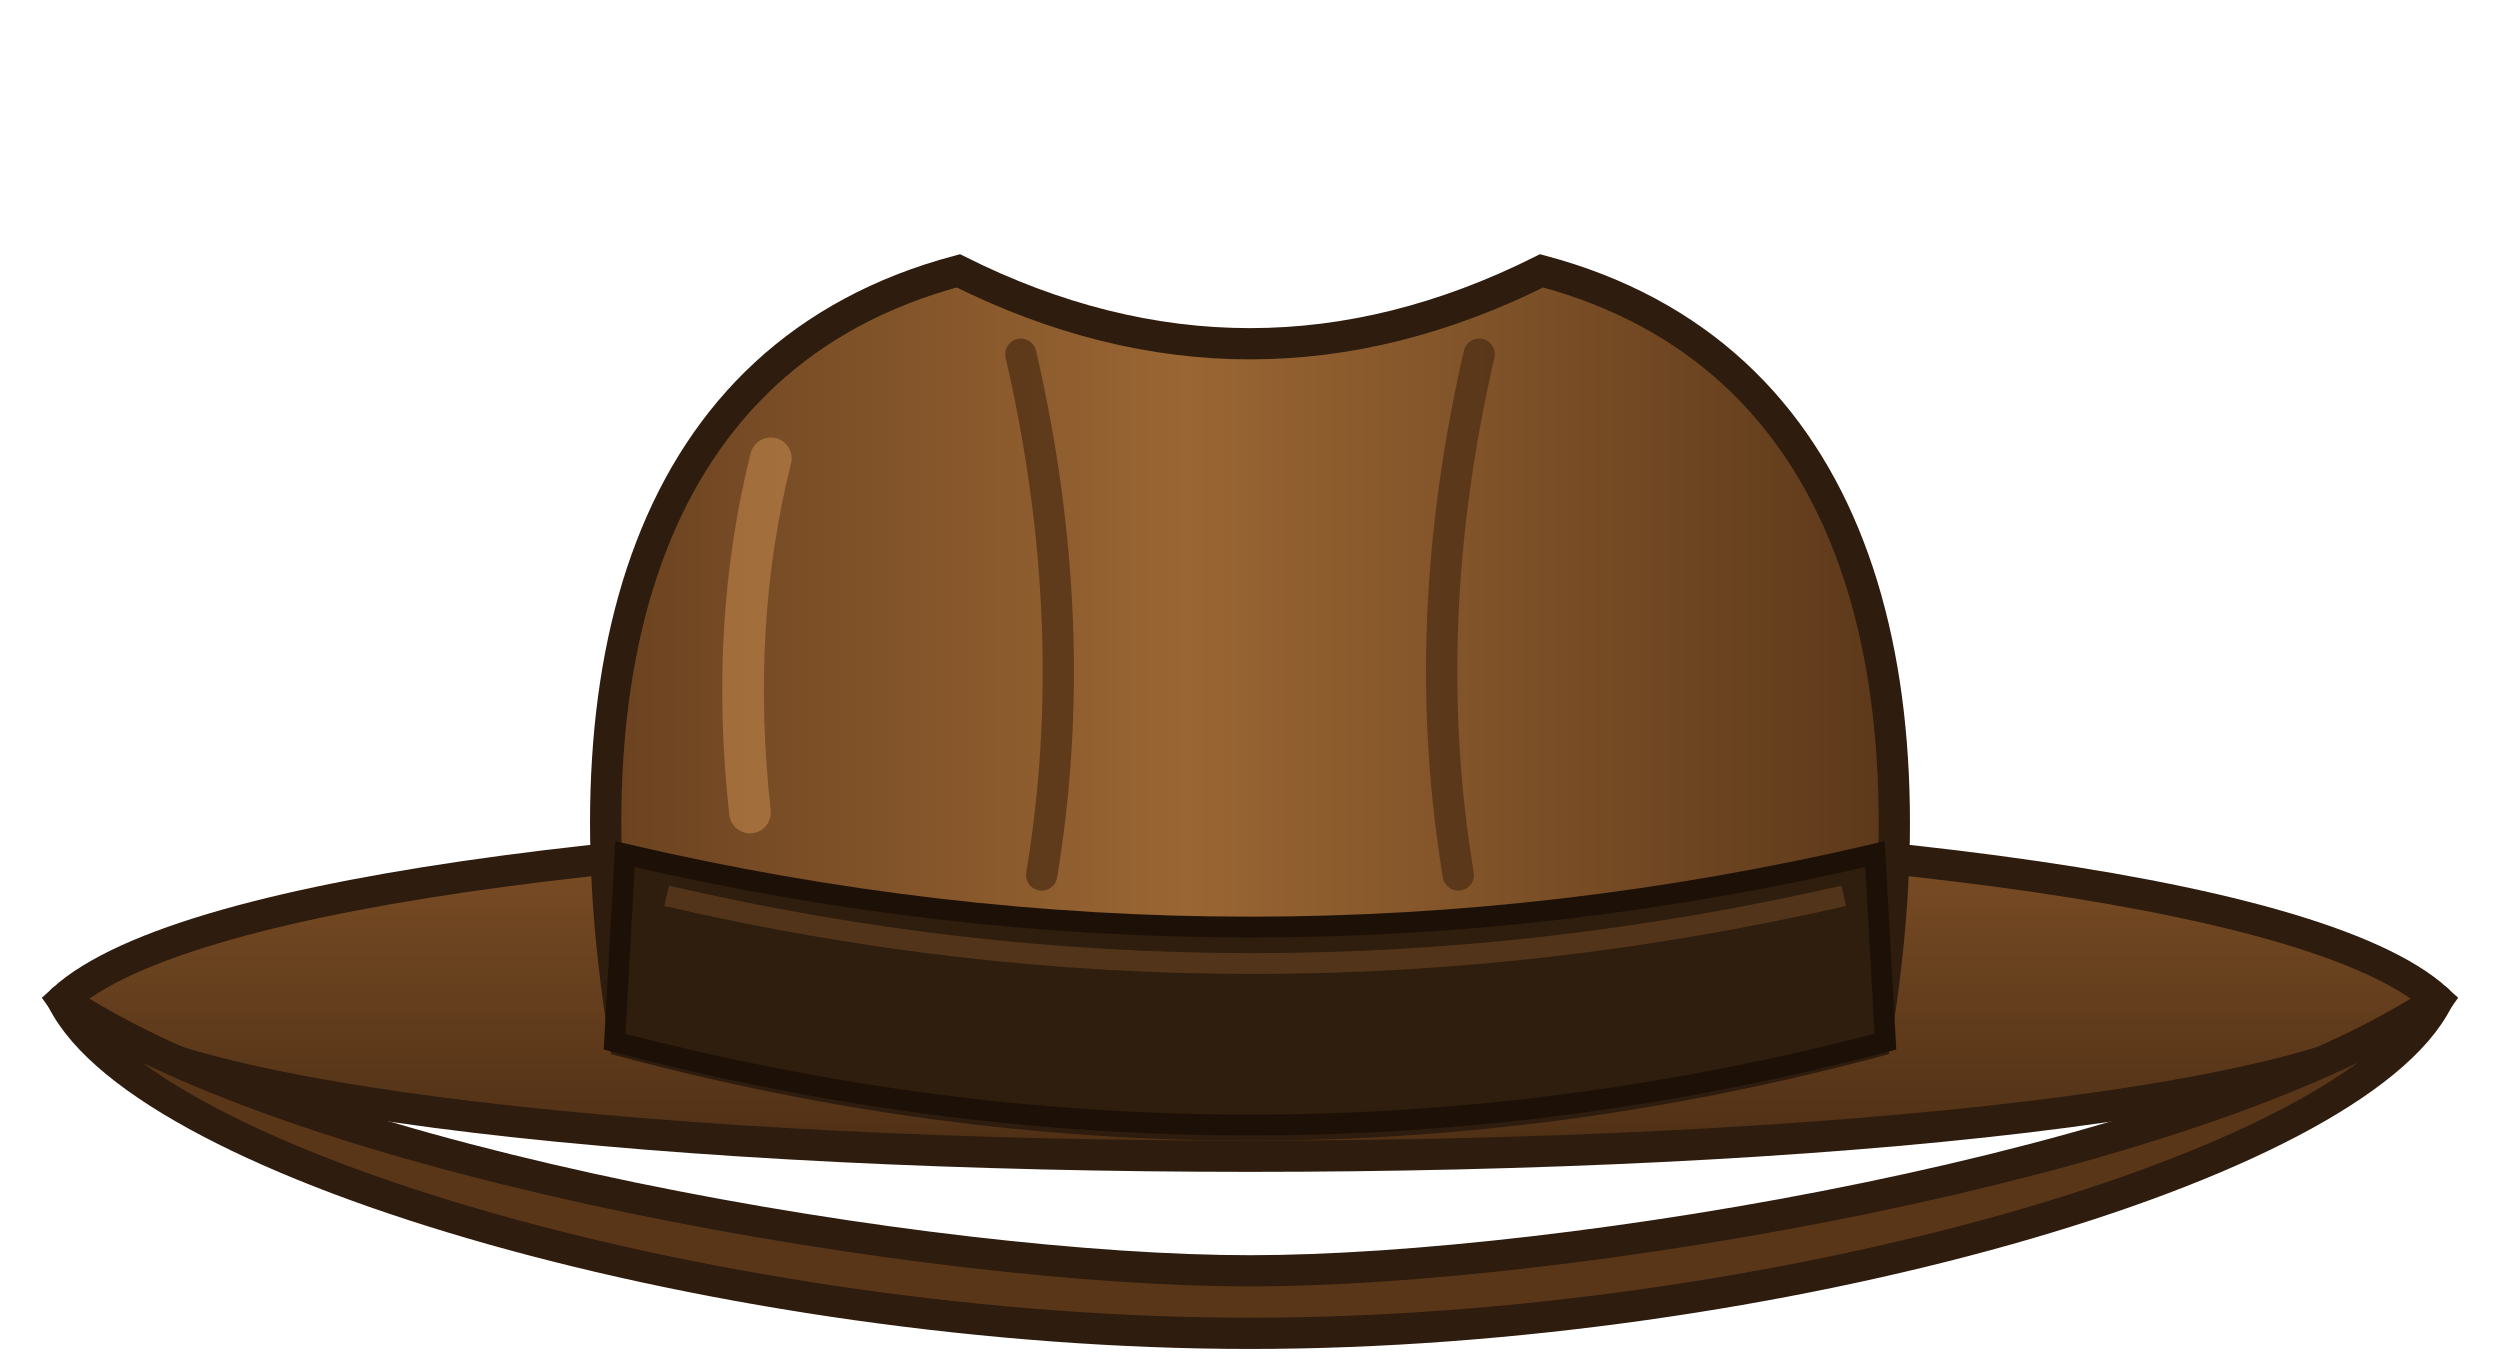
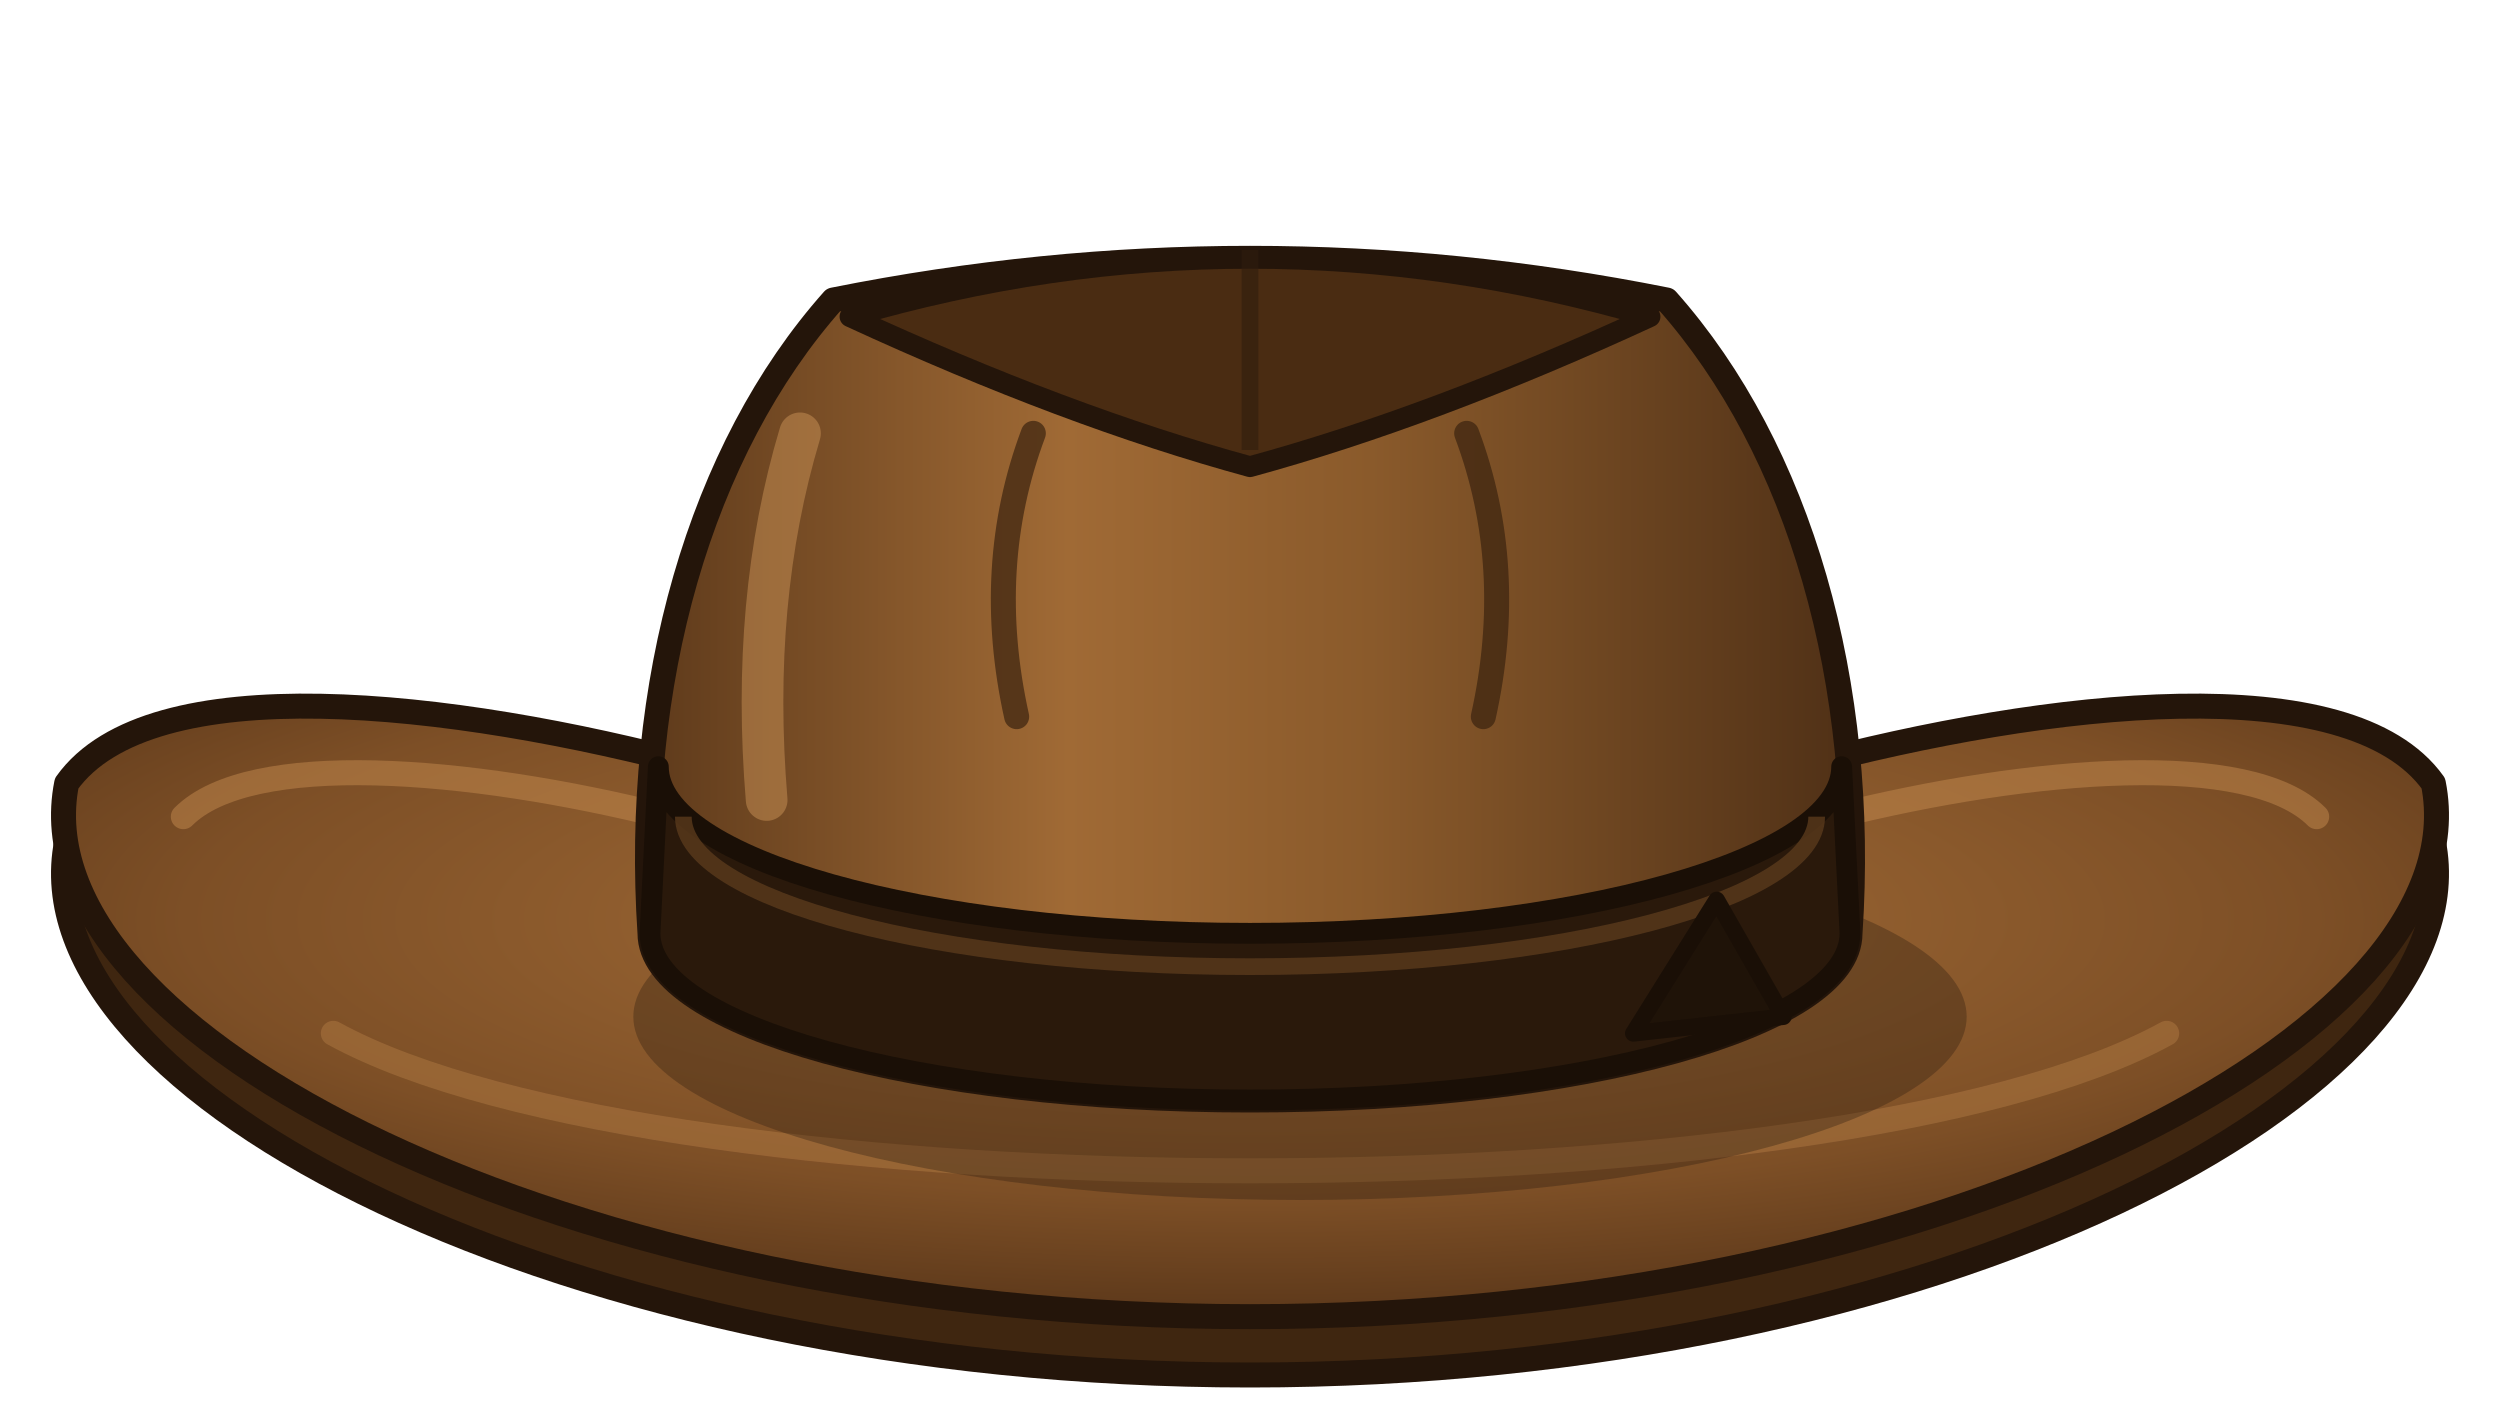
- <svg xmlns="http://www.w3.org/2000/svg" viewBox="0 0 240 130">
+ <svg xmlns="http://www.w3.org/2000/svg" width="300" height="170" viewBox="0 0 300 170">
  <defs>
-     <linearGradient id="feltro" x1="0" y1="0" x2="1" y2="0">
-       <stop offset="0" stop-color="#6b4220" />
-       <stop offset="0.45" stop-color="#9a6633" />
+     <linearGradient id="cupola" x1="0" y1="0" x2="1" y2="0">
+       <stop offset="0" stop-color="#5e3a1b" />
+       <stop offset="0.35" stop-color="#a06a35" />
+       <stop offset="0.6" stop-color="#8a5a2b" />
+       <stop offset="1" stop-color="#4f3016" />
+     </linearGradient>
+     <radialGradient id="tesa" cx="0.5" cy="0.35" r="0.65">
+       <stop offset="0" stop-color="#a87039" />
+       <stop offset="0.7" stop-color="#7d4f26" />
      <stop offset="1" stop-color="#5c381a" />
-     </linearGradient>
-     <linearGradient id="tesa" x1="0" y1="0" x2="0" y2="1">
-       <stop offset="0" stop-color="#7d4f26" />
-       <stop offset="1" stop-color="#4e2f15" />
-     </linearGradient>
+     </radialGradient>
  </defs>
-   <path d="M6 96 C 30 74, 210 74, 234 96 C 220 116, 20 116, 6 96 Z" fill="url(#tesa)" stroke="#2e1c0e" stroke-width="3" />
-   <path d="M60 100 C 54 64, 62 34, 92 26 Q 120 40 148 26 C 178 34, 186 64, 180 100 Q 120 116 60 100 Z" fill="url(#feltro)" stroke="#2e1c0e" stroke-width="3" />
-   <path d="M98 34 Q 104 60 100 84" fill="none" stroke="#4a2c12" stroke-width="3" stroke-linecap="round" opacity="0.7" />
-   <path d="M142 34 Q 136 60 140 84" fill="none" stroke="#4a2c12" stroke-width="3" stroke-linecap="round" opacity="0.7" />
-   <path d="M74 44 Q 70 60 72 78" fill="none" stroke="#c48a4e" stroke-width="4" stroke-linecap="round" opacity="0.55" />
-   <path d="M60 82 Q 120 96 180 82 L 181 100 Q 120 116 59 100 Z" fill="#2f1d0d" stroke="#1d1107" stroke-width="2" />
-   <path d="M64 86 Q 120 99 177 86" fill="none" stroke="#5a3a1c" stroke-width="2" opacity="0.8" />
-   <path d="M6 96 C 30 112, 90 122, 120 122 C 150 122, 210 112, 234 96 C 226 112, 170 128, 120 128 C 70 128, 14 112, 6 96 Z" fill="#5a3618" stroke="#2e1c0e" stroke-width="3" stroke-linejoin="round" />
+   <path d="M8 94 C 18 80, 54 84, 84 92 L 216 92 C 246 84, 282 80, 292 94 C 298 124, 232 158, 150 158 C 68 158, 2 124, 8 94 Z" transform="translate(0 7)" fill="#3f2610" stroke="#24150a" stroke-width="3" stroke-linejoin="round" />
+   <path d="M8 94 C 18 80, 54 84, 84 92 L 216 92 C 246 84, 282 80, 292 94 C 298 124, 232 158, 150 158 C 68 158, 2 124, 8 94 Z" fill="url(#tesa)" stroke="#24150a" stroke-width="3" stroke-linejoin="round" />
+   <path d="M22 98 C 30 90, 56 92, 80 98 M220 98 C 244 92, 270 90, 278 98" fill="none" stroke="#c48a4e" stroke-width="3" stroke-linecap="round" opacity="0.5" />
+   <path d="M40 124 C 80 146, 220 146, 260 124" fill="none" stroke="#c48a4e" stroke-width="3" stroke-linecap="round" opacity="0.35" />
+   <ellipse cx="156" cy="122" rx="80" ry="22" fill="#2e1c0e" opacity="0.35" />
+   <path d="M78 112 C 76 82, 84 54, 100 36 Q 150 26 200 36 C 216 54, 224 82, 222 112 A 72 20 0 0 1 78 112 Z" fill="url(#cupola)" stroke="#24150a" stroke-width="3" stroke-linejoin="round" />
+   <path d="M102 38 Q 150 24 198 38 Q 172 50 150 56 Q 128 50 102 38 Z" fill="#4a2c12" stroke="#24150a" stroke-width="2.5" stroke-linejoin="round" />
+   <path d="M150 30 L 150 54" fill="none" stroke="#2e1c0e" stroke-width="2" opacity="0.6" />
+   <path d="M124 52 Q 118 68 122 86" fill="none" stroke="#3a220e" stroke-width="3" stroke-linecap="round" opacity="0.7" />
+   <path d="M176 52 Q 182 68 178 86" fill="none" stroke="#3a220e" stroke-width="3" stroke-linecap="round" opacity="0.7" />
+   <path d="M96 52 Q 90 72 92 96" fill="none" stroke="#d29a5c" stroke-width="5" stroke-linecap="round" opacity="0.45" />
+   <path d="M78 112 A 72 20 0 0 0 222 112 L 221 92 A 71 20 0 0 1 79 92 Z" fill="#2a190b" stroke="#1a0f06" stroke-width="2.5" stroke-linejoin="round" />
+   <path d="M82 98 A 68 18 0 0 0 218 98" fill="none" stroke="#5a3a1c" stroke-width="2" opacity="0.8" />
+   <path d="M196 124 L 206 108 L 214 122 Z" fill="#1f1308" stroke="#1a0f06" stroke-width="2" stroke-linejoin="round" />
</svg>
